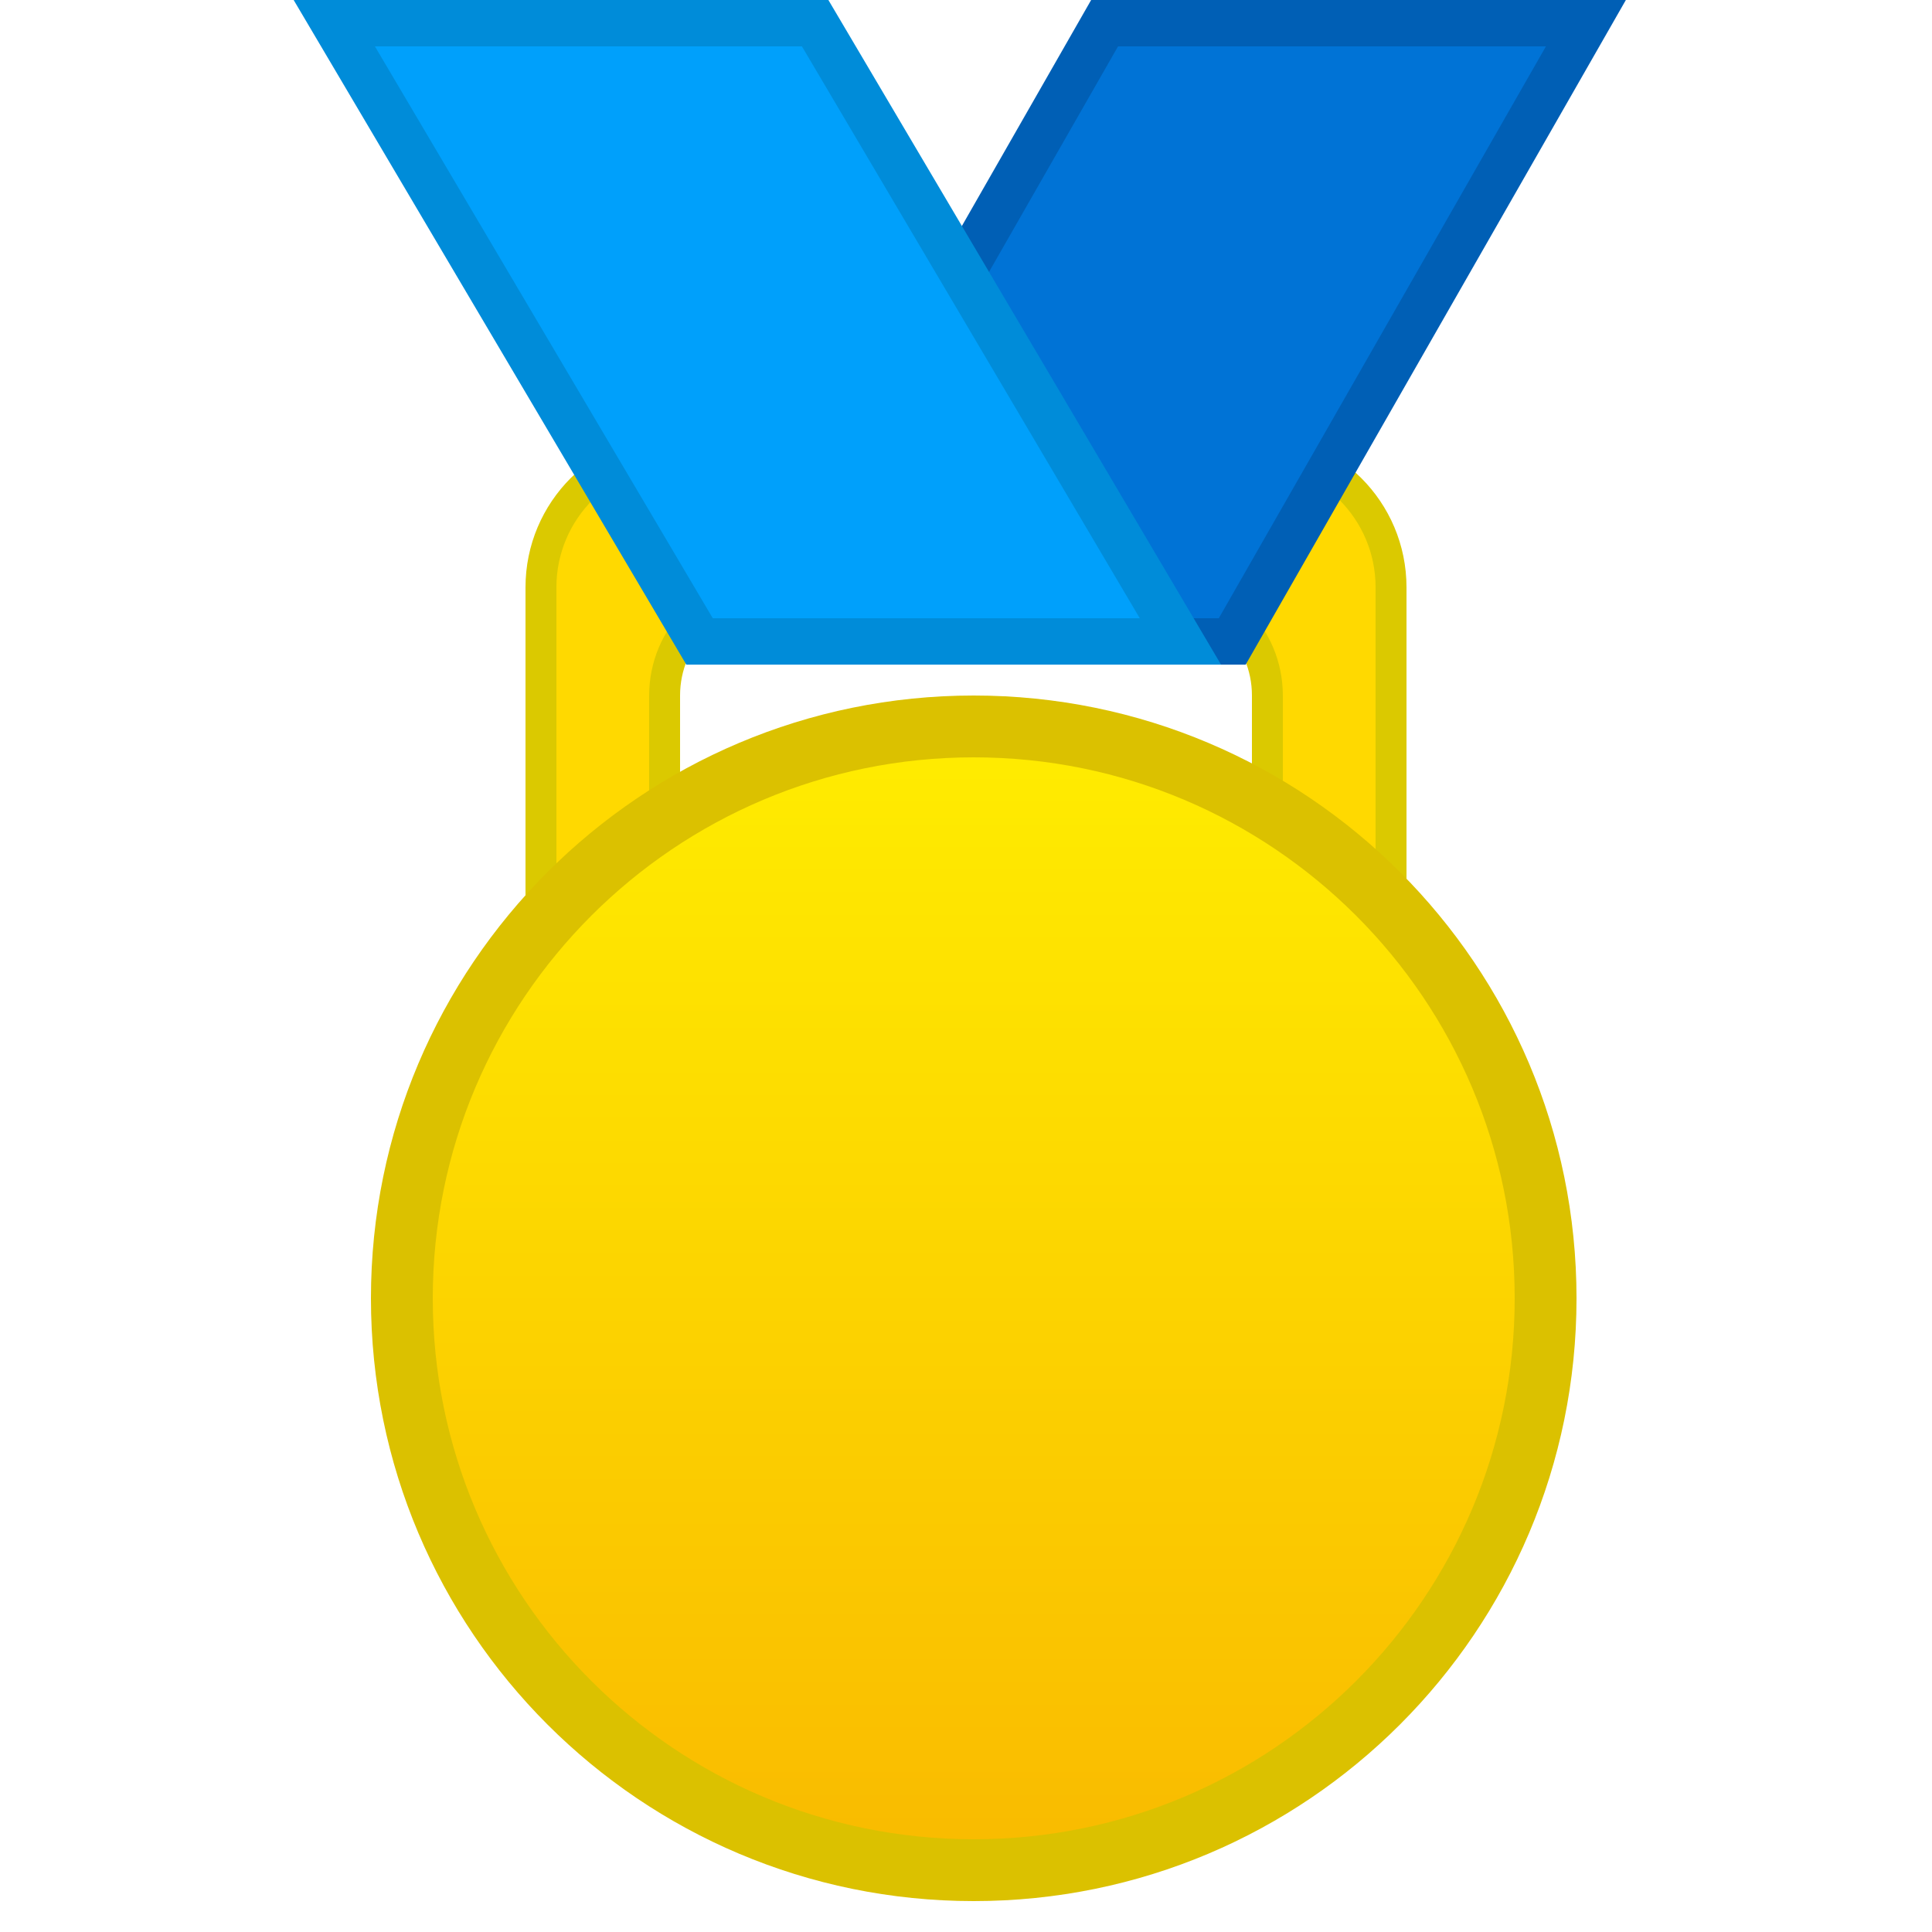
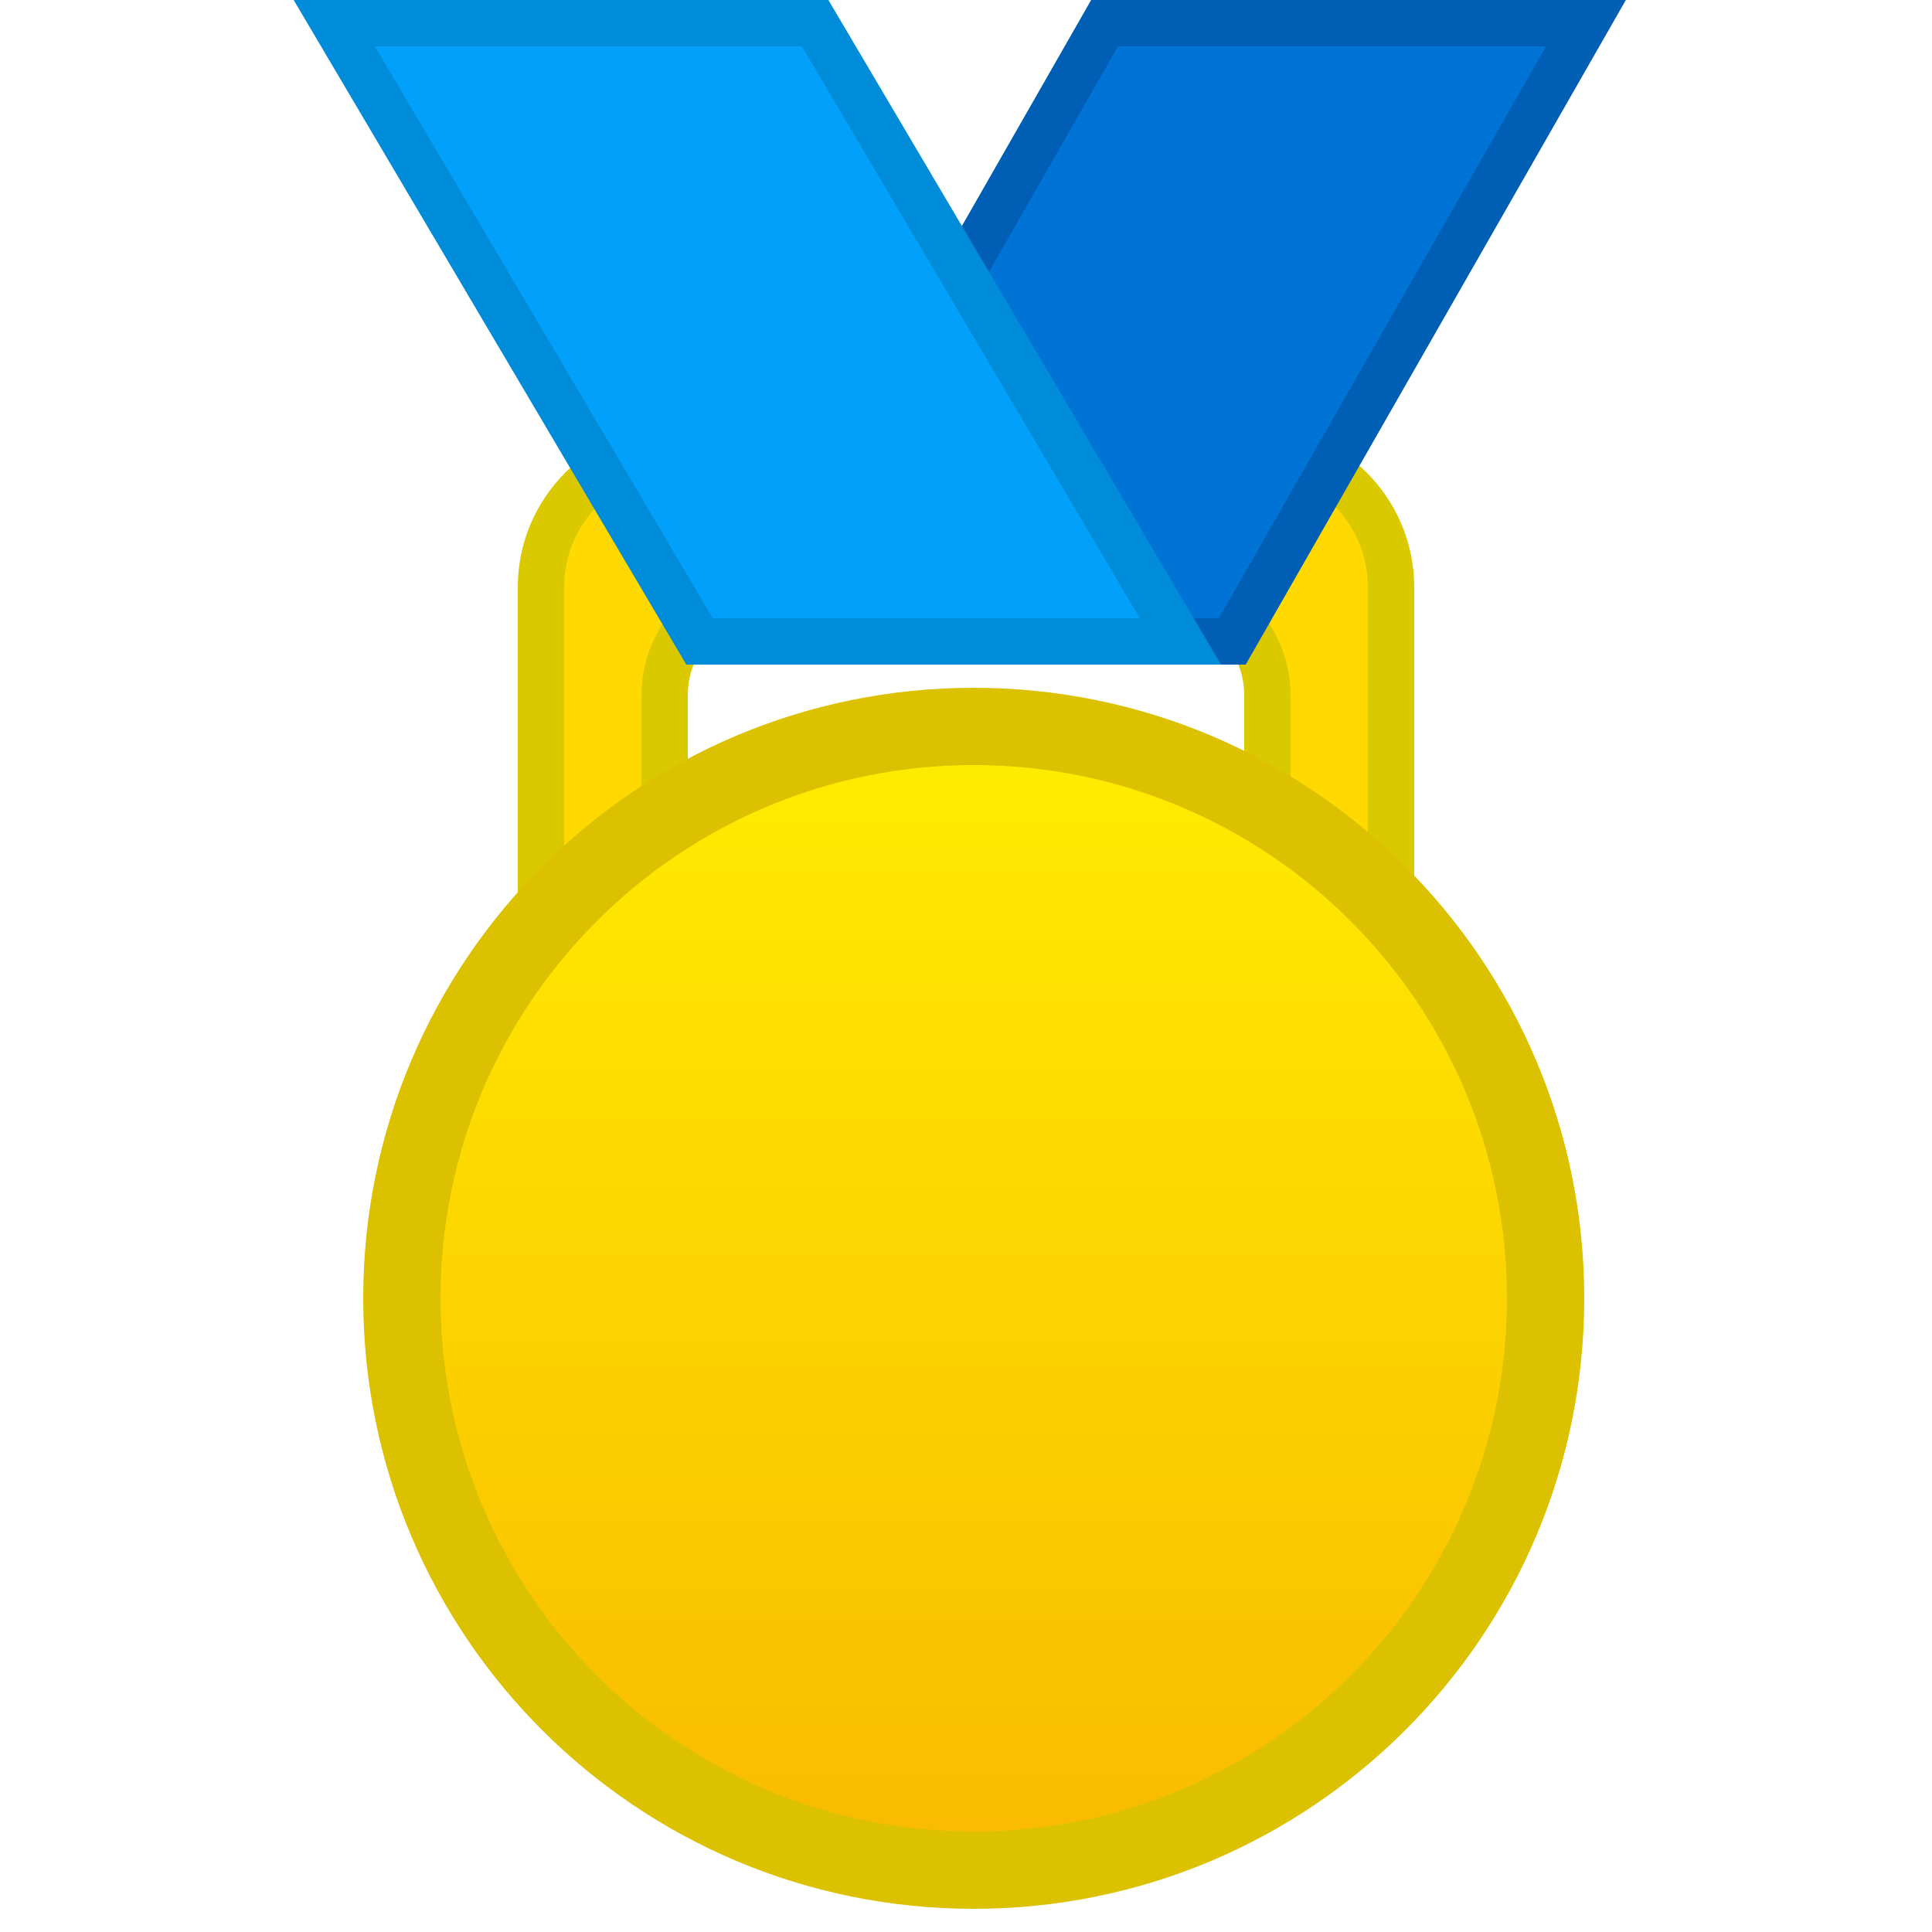
<svg xmlns="http://www.w3.org/2000/svg" width="125px" height="125px" viewBox="0 0 125 125" version="1.1">
  <defs>
    <linearGradient x1="50%" y1="0%" x2="50%" y2="100%" id="linearGradient">
      <stop stop-color="#FFED00" offset="0%" />
      <stop stop-color="#F9BA00" offset="100%" />
    </linearGradient>
  </defs>
  <g>
-     <path d="M43,71 L42,71 L42,72 L43,72 L43,71 Z M82,71 L82,72 L83,72 L83,71 L82,71 Z M41,72.488 L41,71.748 L42,71.748 L41.751,72.716 C41.496,72.651 41.245,72.574 41,72.488 Z M41,72.488 C37.454,71.237 35,67.863 35,64 L35,38 C35,33.029 39.029,29 44,29 L81,29 C85.971,29 90,33.029 90,38 L90,64 C90,67.863 87.546,71.237 84,72.488 L84,73 L81,73 L81,71 C81.337,71 81.671,70.976 82,70.929 L82,45 C82,41.134 78.866,38 75,38 L50,38 C46.134,38 43,41.134 43,45 L43,70.929 C43.329,70.976 43.663,71 44,71 L44,73 L41,73 L41,72.488 Z M84,72.488 C83.755,72.574 83.504,72.651 83.249,72.716 L83,71.748 L84,71.748 L84,72.488 Z M43,70.929 L43,71.748 L42,71.748 L42.249,70.78 C42.496,70.843 42.746,70.893 43,70.929 Z" stroke="#DBC900" stroke-width="2" fill="#FFD900" />
+     <path d="M43,71 L42,71 L42,72 L43,72 L43,71 Z M82,71 L82,72 L83,72 L83,71 L82,71 Z M41,72.488 L41,71.748 L42,71.748 L41.751,72.716 C41.496,72.651 41.245,72.574 41,72.488 Z M41,72.488 C37.454,71.237 35,67.863 35,64 L35,38 C35,33.029 39.029,29 44,29 L81,29 C85.971,29 90,33.029 90,38 L90,64 C90,67.863 87.546,71.237 84,72.488 L84,73 L81,73 L81,71 C81.337,71 81.671,70.976 82,70.929 L82,45 C82,41.134 78.866,38 75,38 L50,38 C46.134,38 43,41.134 43,45 L43,70.929 C43.329,70.976 43.663,71 44,71 L44,73 L41,73 L41,72.488 Z M84,72.488 C83.755,72.574 83.504,72.651 83.249,72.716 L83,71.748 L84,71.748 L84,72.488 Z M43,70.929 L43,71.748 L42,71.748 L42.249,70.78 C42.496,70.843 42.746,70.893 43,70.929 Z" stroke="#DBC900" stroke-width="3" fill="#FFD900" />
    <path d="M71.467,1.5 L48.586,41.5 L79.726,41.5 L102.607,1.5 L71.467,1.5 Z" stroke="#005FB5" stroke-width="3" fill="#0073D6" />
    <path d="M21.628,1.5 L45.26,41.5 L76.372,41.5 L52.74,1.5 L21.628,1.5 Z" stroke="#008CD9" stroke-width="3" fill="#00A0FB" />
-     <circle id="Oval" stroke="#DBC100" stroke-width="4" fill="url(#linearGradient)" cx="63" cy="84" r="37" />
+     <circle id="Oval" stroke="#DBC100" stroke-width="5" fill="url(#linearGradient)" cx="63" cy="84" r="37" />
  </g>
</svg>
